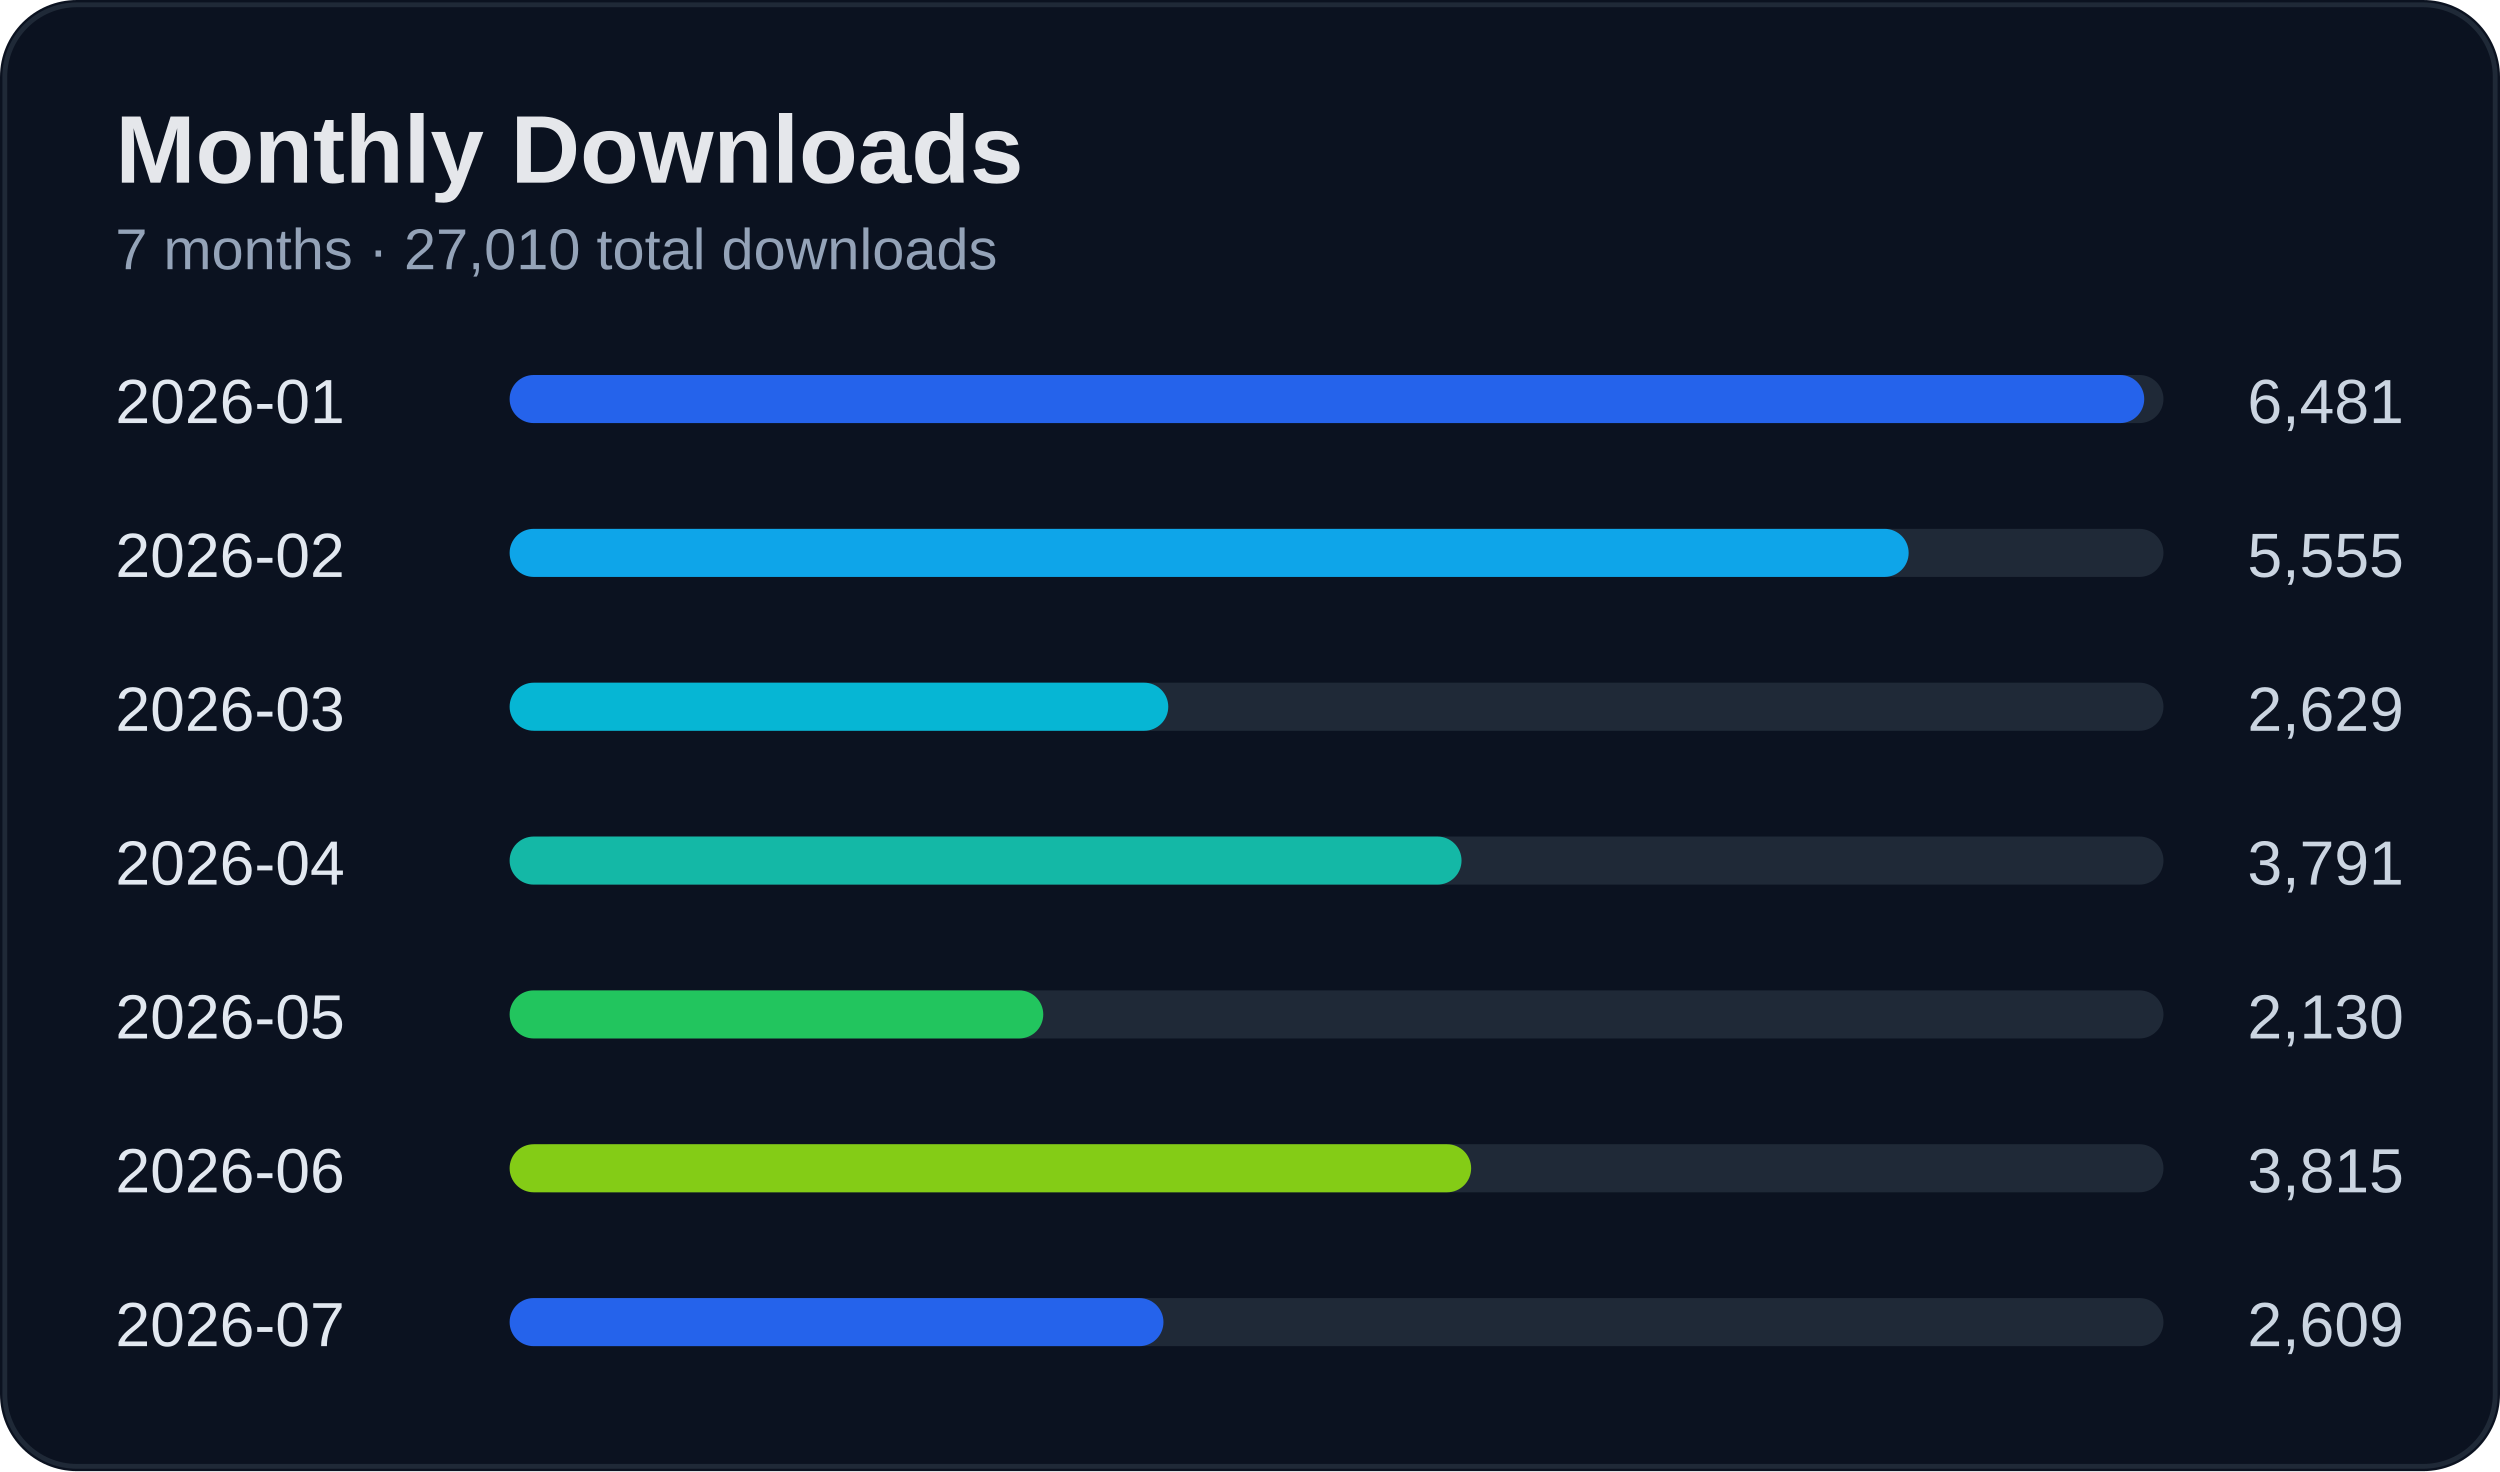
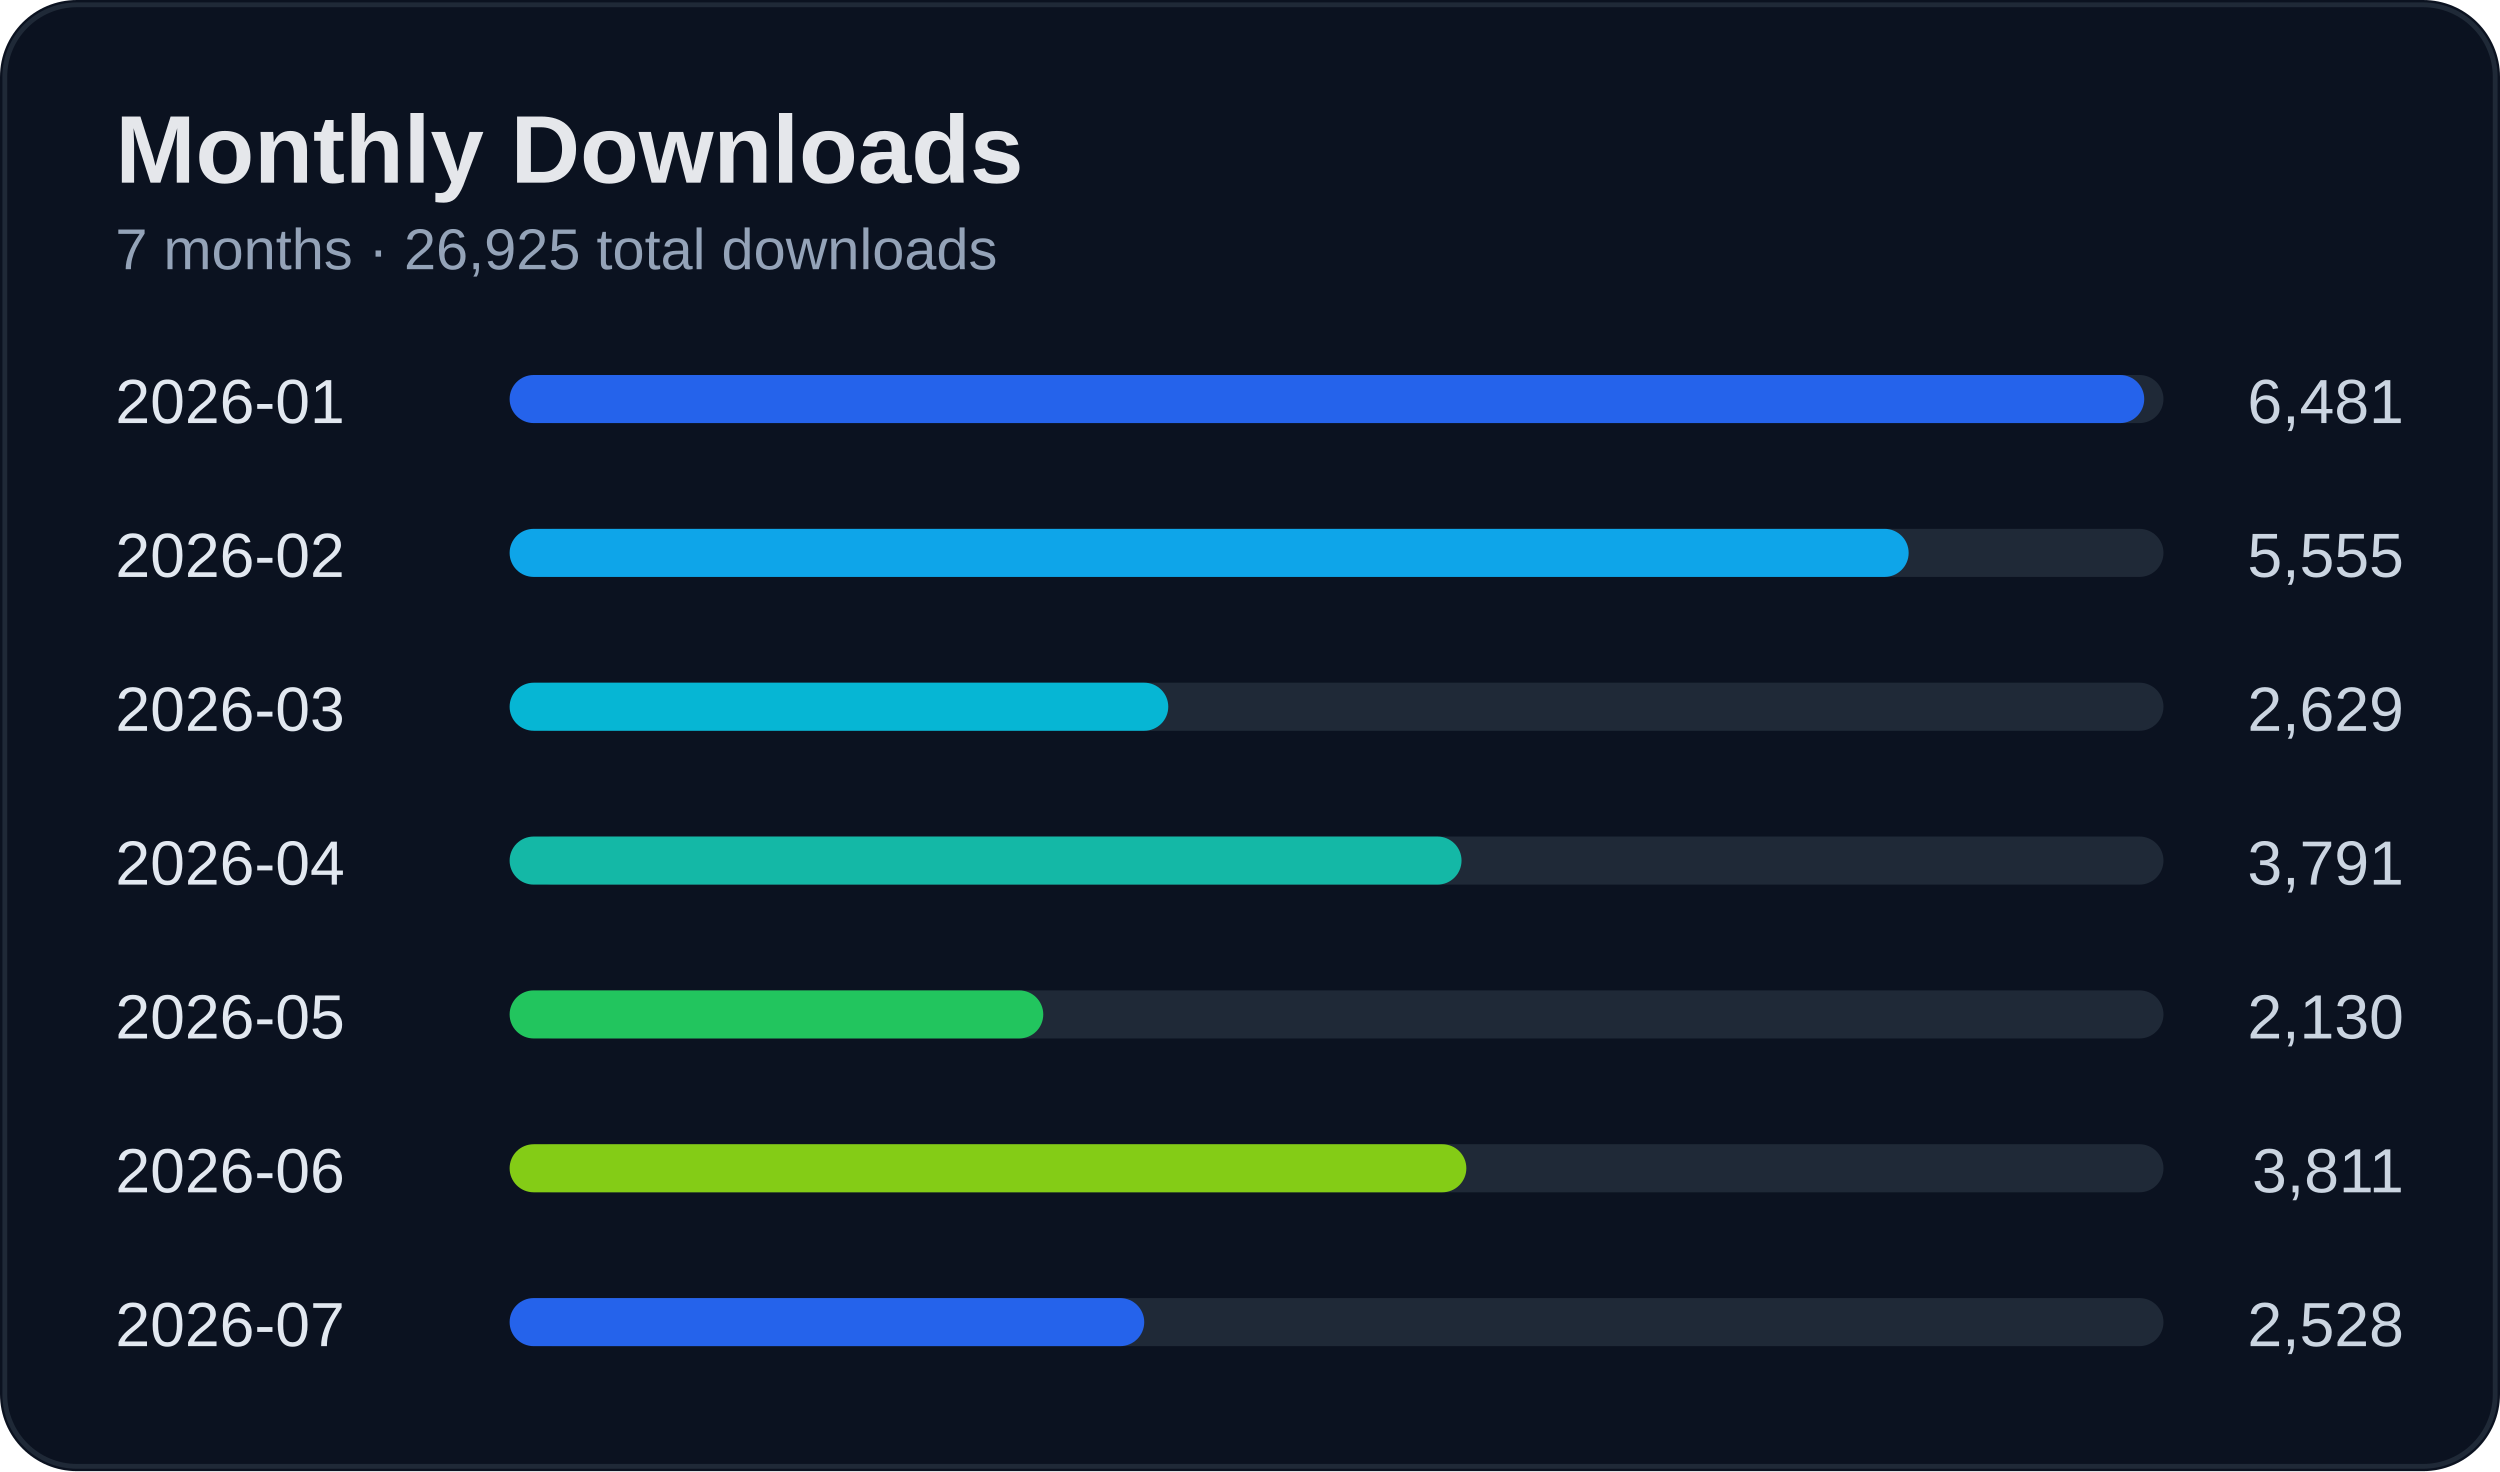
<svg xmlns="http://www.w3.org/2000/svg" width="520" height="306" viewBox="0 0 520 306">
  <rect width="100%" height="100%" rx="16" fill="#0b1220" />
  <rect x="1" y="1" width="518" height="304" rx="15" fill="none" stroke="#1f2937" />
  <text x="24" y="38" fill="#e5e7eb" font-size="20" font-weight="700" font-family="Segoe UI, Arial">Monthly Downloads</text>
-   <text x="24" y="56" fill="#94a3b8" font-size="12" font-family="Segoe UI, Arial">7 months · 27,010 total downloads</text>
+   <text x="24" y="56" fill="#94a3b8" font-size="12" font-family="Segoe UI, Arial">7 months · 26,925 total downloads</text>
  <text x="24" y="88" fill="#e2e8f0" font-size="13" font-family="Segoe UI, Arial">2026-01</text>
  <text x="500" y="88" fill="#cbd5e1" font-size="13" text-anchor="end" font-family="Segoe UI, Arial">6,481</text>
  <rect x="110" y="78" width="340" height="10" rx="5" fill="#1f2937" />
  <rect x="106" y="78" width="340" height="10" rx="5" fill="#2563eb" />
  <text x="24" y="120" fill="#e2e8f0" font-size="13" font-family="Segoe UI, Arial">2026-02</text>
  <text x="500" y="120" fill="#cbd5e1" font-size="13" text-anchor="end" font-family="Segoe UI, Arial">5,555</text>
  <rect x="110" y="110" width="340" height="10" rx="5" fill="#1f2937" />
  <rect x="106" y="110" width="291" height="10" rx="5" fill="#0ea5e9" />
  <text x="24" y="152" fill="#e2e8f0" font-size="13" font-family="Segoe UI, Arial">2026-03</text>
  <text x="500" y="152" fill="#cbd5e1" font-size="13" text-anchor="end" font-family="Segoe UI, Arial">2,629</text>
  <rect x="110" y="142" width="340" height="10" rx="5" fill="#1f2937" />
  <rect x="106" y="142" width="137" height="10" rx="5" fill="#06b6d4" />
  <text x="24" y="184" fill="#e2e8f0" font-size="13" font-family="Segoe UI, Arial">2026-04</text>
  <text x="500" y="184" fill="#cbd5e1" font-size="13" text-anchor="end" font-family="Segoe UI, Arial">3,791</text>
  <rect x="110" y="174" width="340" height="10" rx="5" fill="#1f2937" />
  <rect x="106" y="174" width="198" height="10" rx="5" fill="#14b8a6" />
  <text x="24" y="216" fill="#e2e8f0" font-size="13" font-family="Segoe UI, Arial">2026-05</text>
  <text x="500" y="216" fill="#cbd5e1" font-size="13" text-anchor="end" font-family="Segoe UI, Arial">2,130</text>
  <rect x="110" y="206" width="340" height="10" rx="5" fill="#1f2937" />
  <rect x="106" y="206" width="111" height="10" rx="5" fill="#22c55e" />
  <text x="24" y="248" fill="#e2e8f0" font-size="13" font-family="Segoe UI, Arial">2026-06</text>
-   <text x="500" y="248" fill="#cbd5e1" font-size="13" text-anchor="end" font-family="Segoe UI, Arial">3,815</text>
+   <text x="500" y="248" fill="#cbd5e1" font-size="13" text-anchor="end" font-family="Segoe UI, Arial">3,811</text>
  <rect x="110" y="238" width="340" height="10" rx="5" fill="#1f2937" />
-   <rect x="106" y="238" width="200" height="10" rx="5" fill="#84cc16" />
+   <rect x="106" y="238" width="199" height="10" rx="5" fill="#84cc16" />
  <text x="24" y="280" fill="#e2e8f0" font-size="13" font-family="Segoe UI, Arial">2026-07</text>
-   <text x="500" y="280" fill="#cbd5e1" font-size="13" text-anchor="end" font-family="Segoe UI, Arial">2,609</text>
+   <text x="500" y="280" fill="#cbd5e1" font-size="13" text-anchor="end" font-family="Segoe UI, Arial">2,528</text>
  <rect x="110" y="270" width="340" height="10" rx="5" fill="#1f2937" />
-   <rect x="106" y="270" width="136" height="10" rx="5" fill="#2563eb" />
+   <rect x="106" y="270" width="132" height="10" rx="5" fill="#2563eb" />
</svg>
